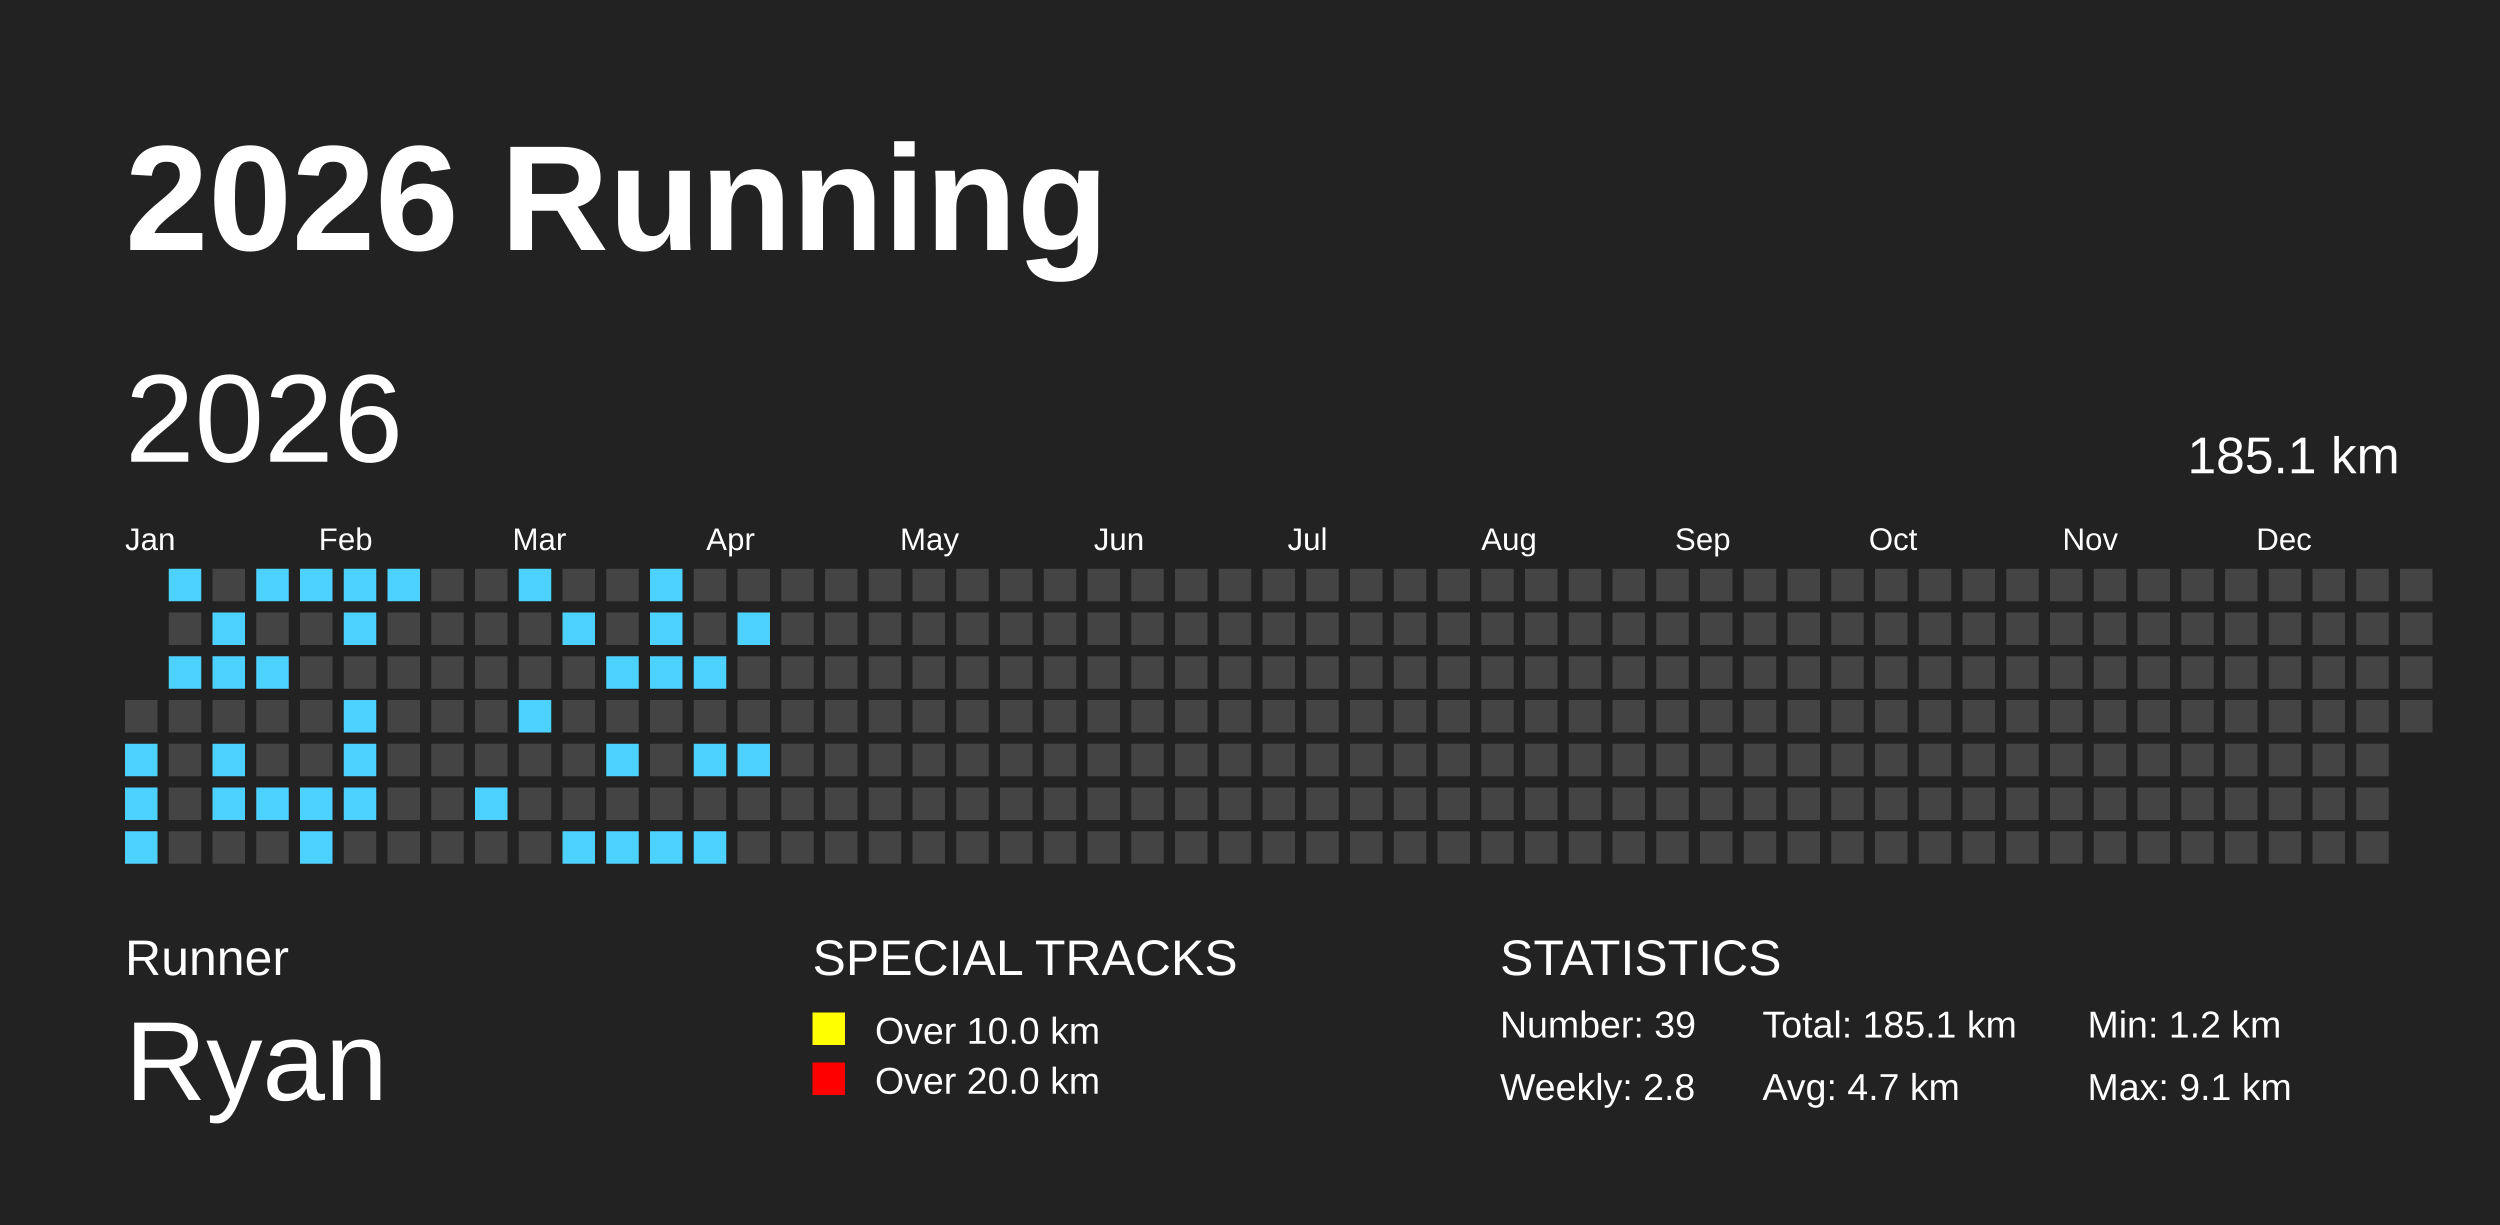
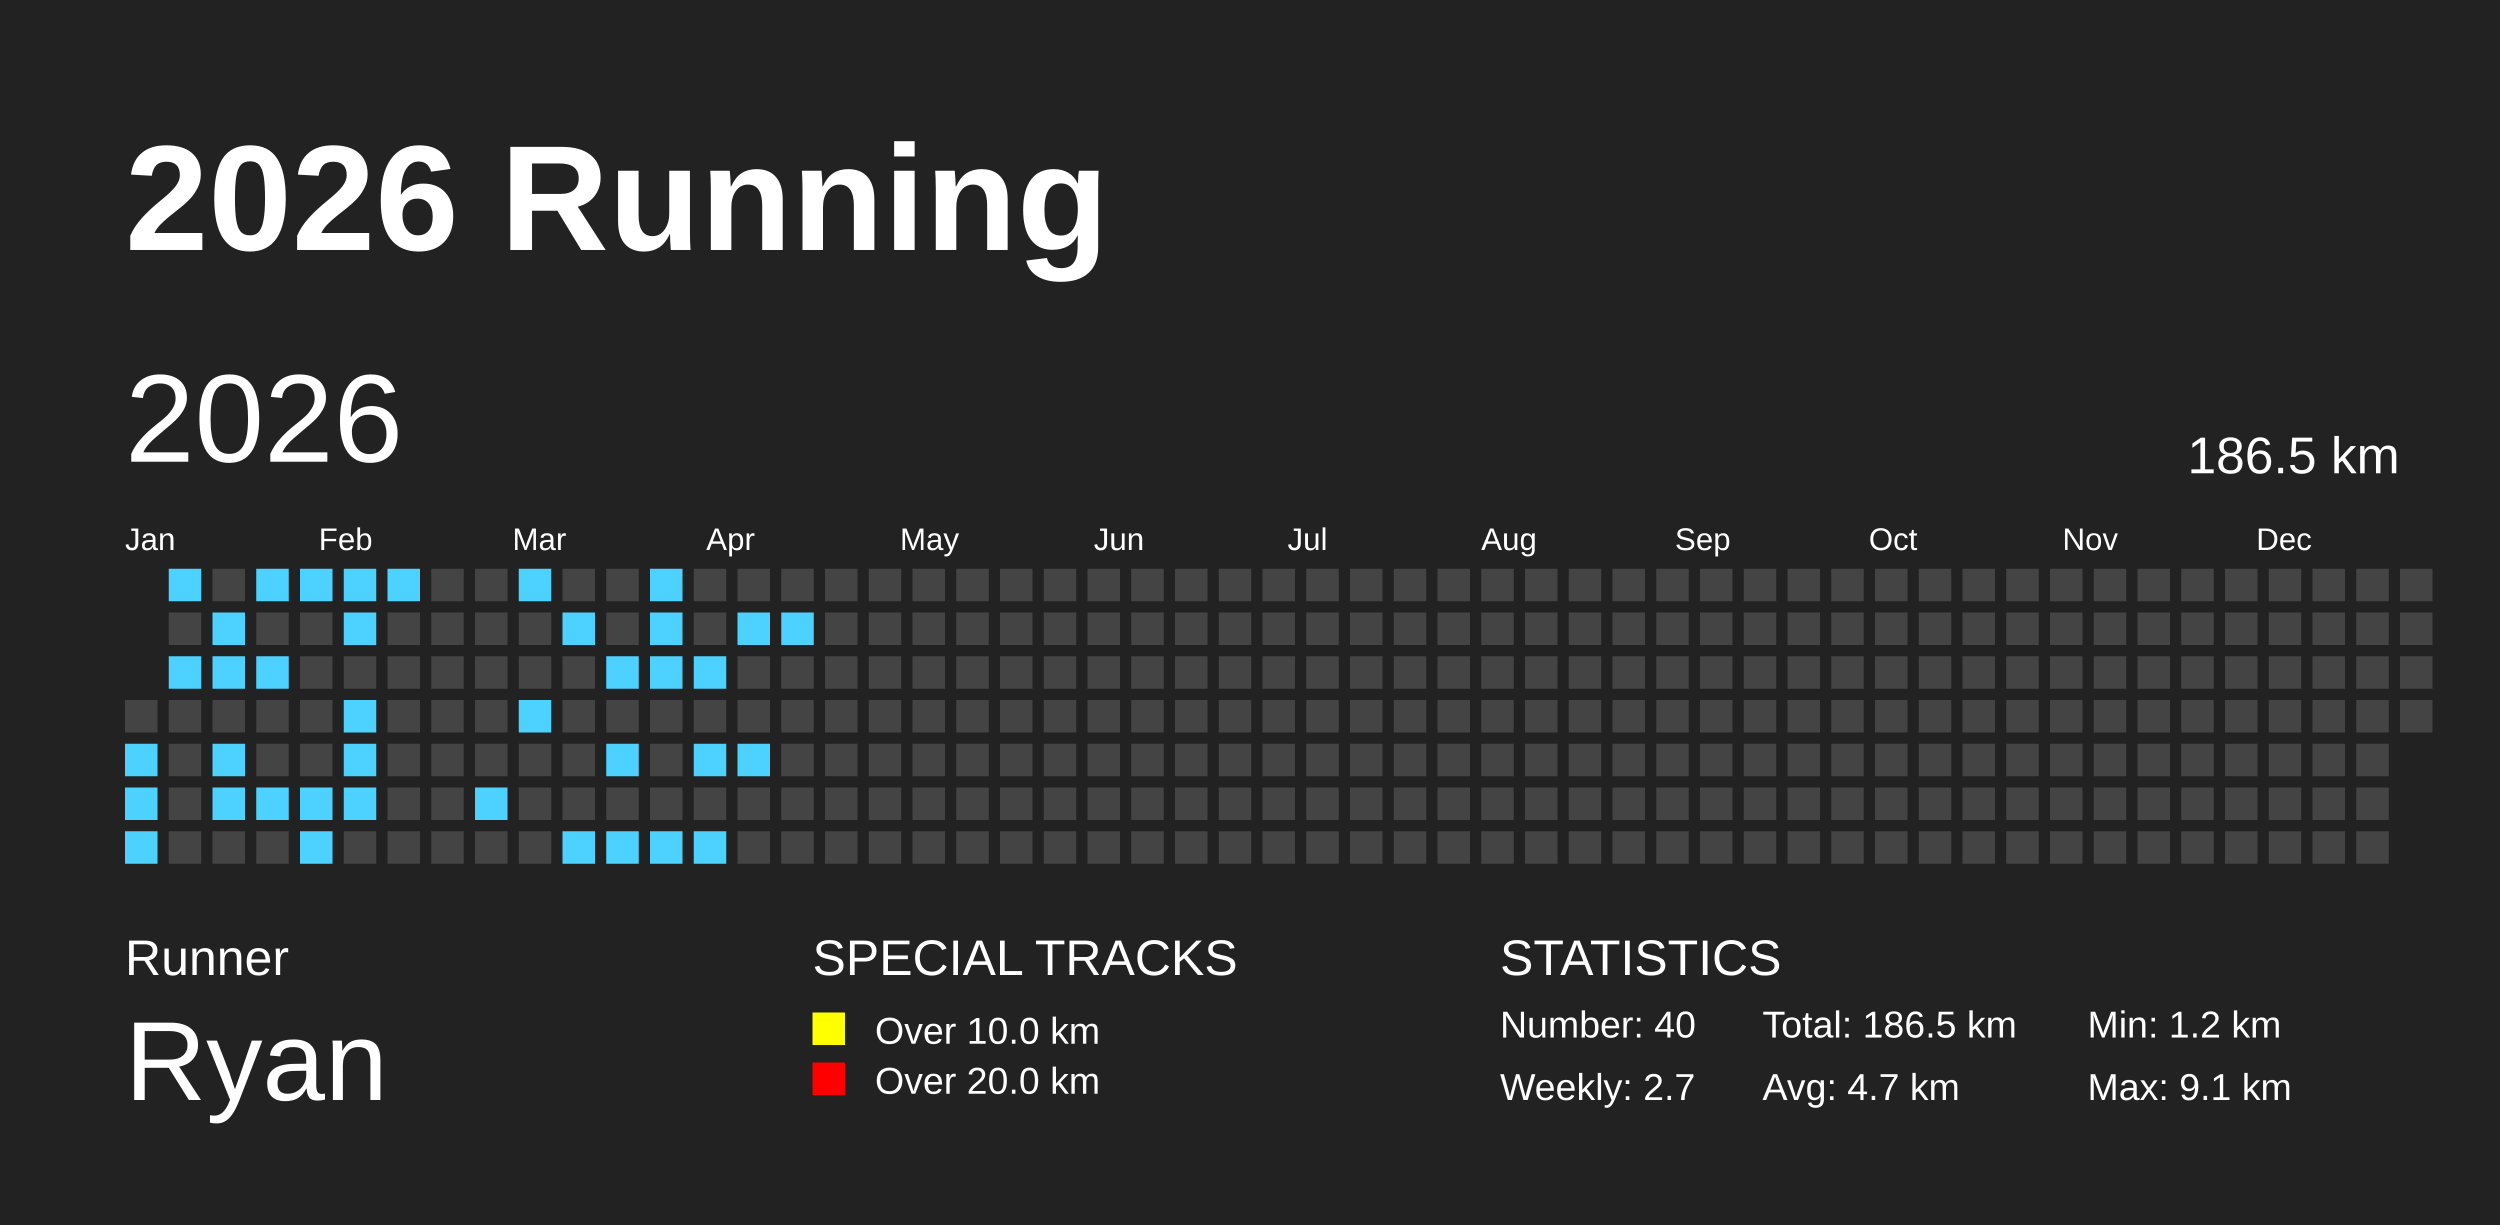
<svg xmlns="http://www.w3.org/2000/svg" baseProfile="full" height="98mm" version="1.1" viewBox="0,0,200,98" width="200mm">
  <defs />
  <rect fill="#222222" height="98" width="200" x="0" y="0" />
  <text fill="#FFFFFF" style="font-size:12px; font-family:Arial; font-weight:bold;" x="10" y="20">2026 Running</text>
  <text fill="#FFFFFF" style="font-size:4px; font-family:Arial" x="10" y="78">Runner</text>
  <text fill="#FFFFFF" style="font-size:9px; font-family:Arial" x="10" y="88">Ryan</text>
  <text fill="#FFFFFF" style="font-size:4px; font-family:Arial" x="65" y="78">SPECIAL TRACKS</text>
  <rect fill="yellow" height="2.6" width="2.6" x="65" y="81" />
  <text fill="#FFFFFF" style="font-size:3px; font-family:Arial" x="70" y="83.5">Over 10.0 km</text>
  <rect fill="red" height="2.6" width="2.6" x="65" y="85" />
  <text fill="#FFFFFF" style="font-size:3px; font-family:Arial" x="70" y="87.5">Over 20.0 km</text>
  <text fill="#FFFFFF" style="font-size:4px; font-family:Arial" x="120" y="78">STATISTICS</text>
-   <text fill="#FFFFFF" style="font-size:3px; font-family:Arial" x="120" y="83">Number: 39</text>
-   <text fill="#FFFFFF" style="font-size:3px; font-family:Arial" x="120" y="88">Weekly: 2.8</text>
-   <text fill="#FFFFFF" style="font-size:3px; font-family:Arial" x="141" y="83">Total: 185.1 km</text>
+   <text fill="#FFFFFF" style="font-size:3px; font-family:Arial" x="120" y="83">Number: 40</text>
+   <text fill="#FFFFFF" style="font-size:3px; font-family:Arial" x="120" y="88">Weekly: 2.7</text>
+   <text fill="#FFFFFF" style="font-size:3px; font-family:Arial" x="141" y="83">Total: 186.5 km</text>
  <text fill="#FFFFFF" style="font-size:3px; font-family:Arial" x="141" y="88">Avg: 4.7 km</text>
  <text fill="#FFFFFF" style="font-size:3px; font-family:Arial" x="167" y="83">Min: 1.2 km</text>
  <text fill="#FFFFFF" style="font-size:3px; font-family:Arial" x="167" y="88">Max: 9.1 km</text>
  <text dominant-baseline="hanging" fill="#FFFFFF" style="font-size:10.0px; font-family:Arial;" x="10" y="30">2026</text>
-   <text dominant-baseline="hanging" fill="#FFFFFF" style="font-size:4.125px; font-family:Arial;" x="175" y="35">185.1 km</text>
+   <text dominant-baseline="hanging" fill="#FFFFFF" style="font-size:4.125px; font-family:Arial;" x="175" y="35">186.5 km</text>
  <text fill="#FFFFFF" style="font-size:2.5px; font-family:Arial" x="10.0" y="44">Jan</text>
  <text fill="#FFFFFF" style="font-size:2.5px; font-family:Arial" x="25.5" y="44">Feb</text>
  <text fill="#FFFFFF" style="font-size:2.5px; font-family:Arial" x="41.0" y="44">Mar</text>
  <text fill="#FFFFFF" style="font-size:2.5px; font-family:Arial" x="56.5" y="44">Apr</text>
  <text fill="#FFFFFF" style="font-size:2.5px; font-family:Arial" x="72.0" y="44">May</text>
  <text fill="#FFFFFF" style="font-size:2.5px; font-family:Arial" x="87.5" y="44">Jun</text>
  <text fill="#FFFFFF" style="font-size:2.5px; font-family:Arial" x="103.0" y="44">Jul</text>
  <text fill="#FFFFFF" style="font-size:2.5px; font-family:Arial" x="118.5" y="44">Aug</text>
  <text fill="#FFFFFF" style="font-size:2.5px; font-family:Arial" x="134.0" y="44">Sep</text>
  <text fill="#FFFFFF" style="font-size:2.5px; font-family:Arial" x="149.5" y="44">Oct</text>
  <text fill="#FFFFFF" style="font-size:2.5px; font-family:Arial" x="165.0" y="44">Nov</text>
  <text fill="#FFFFFF" style="font-size:2.5px; font-family:Arial" x="180.5" y="44">Dec</text>
  <rect fill="#444444" height="2.6" width="2.6" x="10.0" y="56.0" />
  <rect fill="#4DD2FF" height="2.6" width="2.6" x="10.0" y="59.5" />
  <rect fill="#4DD2FF" height="2.6" width="2.6" x="10.0" y="63.0" />
  <rect fill="#4DD2FF" height="2.6" width="2.6" x="10.0" y="66.5" />
  <rect fill="#4DD2FF" height="2.6" width="2.6" x="13.5" y="45.5" />
  <rect fill="#444444" height="2.6" width="2.6" x="13.5" y="49.0" />
  <rect fill="#4DD2FF" height="2.6" width="2.6" x="13.5" y="52.5" />
  <rect fill="#444444" height="2.6" width="2.6" x="13.5" y="56.0" />
  <rect fill="#444444" height="2.6" width="2.6" x="13.5" y="59.5" />
  <rect fill="#444444" height="2.6" width="2.6" x="13.5" y="63.0" />
  <rect fill="#444444" height="2.6" width="2.6" x="13.5" y="66.5" />
  <rect fill="#444444" height="2.6" width="2.6" x="17.0" y="45.5" />
  <rect fill="#4DD2FF" height="2.6" width="2.6" x="17.0" y="49.0" />
  <rect fill="#4DD2FF" height="2.6" width="2.6" x="17.0" y="52.5" />
  <rect fill="#444444" height="2.6" width="2.6" x="17.0" y="56.0" />
  <rect fill="#4DD2FF" height="2.6" width="2.6" x="17.0" y="59.5" />
  <rect fill="#4DD2FF" height="2.6" width="2.6" x="17.0" y="63.0" />
  <rect fill="#444444" height="2.6" width="2.6" x="17.0" y="66.5" />
  <rect fill="#4DD2FF" height="2.6" width="2.6" x="20.5" y="45.5" />
  <rect fill="#444444" height="2.6" width="2.6" x="20.5" y="49.0" />
  <rect fill="#4DD2FF" height="2.6" width="2.6" x="20.5" y="52.5" />
  <rect fill="#444444" height="2.6" width="2.6" x="20.5" y="56.0" />
  <rect fill="#444444" height="2.6" width="2.6" x="20.5" y="59.5" />
  <rect fill="#4DD2FF" height="2.6" width="2.6" x="20.5" y="63.0" />
  <rect fill="#444444" height="2.6" width="2.6" x="20.5" y="66.5" />
  <rect fill="#4DD2FF" height="2.6" width="2.6" x="24.0" y="45.5" />
  <rect fill="#444444" height="2.6" width="2.6" x="24.0" y="49.0" />
  <rect fill="#444444" height="2.6" width="2.6" x="24.0" y="52.5" />
  <rect fill="#444444" height="2.6" width="2.6" x="24.0" y="56.0" />
  <rect fill="#444444" height="2.6" width="2.6" x="24.0" y="59.5" />
  <rect fill="#4DD2FF" height="2.6" width="2.6" x="24.0" y="63.0" />
  <rect fill="#4DD2FF" height="2.6" width="2.6" x="24.0" y="66.5" />
  <rect fill="#4DD2FF" height="2.6" width="2.6" x="27.5" y="45.5" />
  <rect fill="#4DD2FF" height="2.6" width="2.6" x="27.5" y="49.0" />
  <rect fill="#444444" height="2.6" width="2.6" x="27.5" y="52.5" />
  <rect fill="#4DD2FF" height="2.6" width="2.6" x="27.5" y="56.0" />
  <rect fill="#4DD2FF" height="2.6" width="2.6" x="27.5" y="59.5" />
  <rect fill="#4DD2FF" height="2.6" width="2.6" x="27.5" y="63.0" />
  <rect fill="#444444" height="2.6" width="2.6" x="27.5" y="66.5" />
  <rect fill="#4DD2FF" height="2.6" width="2.6" x="31.0" y="45.5" />
  <rect fill="#444444" height="2.6" width="2.6" x="31.0" y="49.0" />
  <rect fill="#444444" height="2.6" width="2.6" x="31.0" y="52.5" />
  <rect fill="#444444" height="2.6" width="2.6" x="31.0" y="56.0" />
  <rect fill="#444444" height="2.6" width="2.6" x="31.0" y="59.5" />
  <rect fill="#444444" height="2.6" width="2.6" x="31.0" y="63.0" />
  <rect fill="#444444" height="2.6" width="2.6" x="31.0" y="66.5" />
  <rect fill="#444444" height="2.6" width="2.6" x="34.5" y="45.5" />
  <rect fill="#444444" height="2.6" width="2.6" x="34.5" y="49.0" />
  <rect fill="#444444" height="2.6" width="2.6" x="34.5" y="52.5" />
  <rect fill="#444444" height="2.6" width="2.6" x="34.5" y="56.0" />
  <rect fill="#444444" height="2.6" width="2.6" x="34.5" y="59.5" />
  <rect fill="#444444" height="2.6" width="2.6" x="34.5" y="63.0" />
  <rect fill="#444444" height="2.6" width="2.6" x="34.5" y="66.5" />
  <rect fill="#444444" height="2.6" width="2.6" x="38.0" y="45.5" />
  <rect fill="#444444" height="2.6" width="2.6" x="38.0" y="49.0" />
  <rect fill="#444444" height="2.6" width="2.6" x="38.0" y="52.5" />
  <rect fill="#444444" height="2.6" width="2.6" x="38.0" y="56.0" />
  <rect fill="#444444" height="2.6" width="2.6" x="38.0" y="59.5" />
  <rect fill="#4DD2FF" height="2.6" width="2.6" x="38.0" y="63.0" />
  <rect fill="#444444" height="2.6" width="2.6" x="38.0" y="66.5" />
  <rect fill="#4DD2FF" height="2.6" width="2.6" x="41.5" y="45.5" />
  <rect fill="#444444" height="2.6" width="2.6" x="41.5" y="49.0" />
  <rect fill="#444444" height="2.6" width="2.6" x="41.5" y="52.5" />
  <rect fill="#4DD2FF" height="2.6" width="2.6" x="41.5" y="56.0" />
  <rect fill="#444444" height="2.6" width="2.6" x="41.5" y="59.5" />
  <rect fill="#444444" height="2.6" width="2.6" x="41.5" y="63.0" />
  <rect fill="#444444" height="2.6" width="2.6" x="41.5" y="66.5" />
  <rect fill="#444444" height="2.6" width="2.6" x="45.0" y="45.5" />
  <rect fill="#4DD2FF" height="2.6" width="2.6" x="45.0" y="49.0" />
  <rect fill="#444444" height="2.6" width="2.6" x="45.0" y="52.5" />
  <rect fill="#444444" height="2.6" width="2.6" x="45.0" y="56.0" />
  <rect fill="#444444" height="2.6" width="2.6" x="45.0" y="59.5" />
  <rect fill="#444444" height="2.6" width="2.6" x="45.0" y="63.0" />
  <rect fill="#4DD2FF" height="2.6" width="2.6" x="45.0" y="66.5" />
  <rect fill="#444444" height="2.6" width="2.6" x="48.5" y="45.5" />
  <rect fill="#444444" height="2.6" width="2.6" x="48.5" y="49.0" />
  <rect fill="#4DD2FF" height="2.6" width="2.6" x="48.5" y="52.5" />
  <rect fill="#444444" height="2.6" width="2.6" x="48.5" y="56.0" />
  <rect fill="#4DD2FF" height="2.6" width="2.6" x="48.5" y="59.5" />
  <rect fill="#444444" height="2.6" width="2.6" x="48.5" y="63.0" />
  <rect fill="#4DD2FF" height="2.6" width="2.6" x="48.5" y="66.5" />
  <rect fill="#4DD2FF" height="2.6" width="2.6" x="52.0" y="45.5" />
  <rect fill="#4DD2FF" height="2.6" width="2.6" x="52.0" y="49.0" />
  <rect fill="#4DD2FF" height="2.6" width="2.6" x="52.0" y="52.5" />
  <rect fill="#444444" height="2.6" width="2.6" x="52.0" y="56.0" />
  <rect fill="#444444" height="2.6" width="2.6" x="52.0" y="59.5" />
  <rect fill="#444444" height="2.6" width="2.6" x="52.0" y="63.0" />
  <rect fill="#4DD2FF" height="2.6" width="2.6" x="52.0" y="66.5" />
  <rect fill="#444444" height="2.6" width="2.6" x="55.5" y="45.5" />
  <rect fill="#444444" height="2.6" width="2.6" x="55.5" y="49.0" />
  <rect fill="#4DD2FF" height="2.6" width="2.6" x="55.5" y="52.5" />
  <rect fill="#444444" height="2.6" width="2.6" x="55.5" y="56.0" />
  <rect fill="#4DD2FF" height="2.6" width="2.6" x="55.5" y="59.5" />
  <rect fill="#444444" height="2.6" width="2.6" x="55.5" y="63.0" />
  <rect fill="#4DD2FF" height="2.6" width="2.6" x="55.5" y="66.5" />
  <rect fill="#444444" height="2.6" width="2.6" x="59.0" y="45.5" />
  <rect fill="#4DD2FF" height="2.6" width="2.6" x="59.0" y="49.0" />
  <rect fill="#444444" height="2.6" width="2.6" x="59.0" y="52.5" />
  <rect fill="#444444" height="2.6" width="2.6" x="59.0" y="56.0" />
  <rect fill="#4DD2FF" height="2.6" width="2.6" x="59.0" y="59.5" />
  <rect fill="#444444" height="2.6" width="2.6" x="59.0" y="63.0" />
  <rect fill="#444444" height="2.6" width="2.6" x="59.0" y="66.5" />
  <rect fill="#444444" height="2.6" width="2.6" x="62.5" y="45.5" />
-   <rect fill="#444444" height="2.6" width="2.6" x="62.5" y="49.0" />
+   <rect fill="#4DD2FF" height="2.6" width="2.6" x="62.5" y="49.0" />
  <rect fill="#444444" height="2.6" width="2.6" x="62.5" y="52.5" />
  <rect fill="#444444" height="2.6" width="2.6" x="62.5" y="56.0" />
  <rect fill="#444444" height="2.6" width="2.6" x="62.5" y="59.5" />
  <rect fill="#444444" height="2.6" width="2.6" x="62.5" y="63.0" />
  <rect fill="#444444" height="2.6" width="2.6" x="62.5" y="66.5" />
  <rect fill="#444444" height="2.6" width="2.6" x="66.0" y="45.5" />
  <rect fill="#444444" height="2.6" width="2.6" x="66.0" y="49.0" />
  <rect fill="#444444" height="2.6" width="2.6" x="66.0" y="52.5" />
  <rect fill="#444444" height="2.6" width="2.6" x="66.0" y="56.0" />
  <rect fill="#444444" height="2.6" width="2.6" x="66.0" y="59.5" />
  <rect fill="#444444" height="2.6" width="2.6" x="66.0" y="63.0" />
  <rect fill="#444444" height="2.6" width="2.6" x="66.0" y="66.5" />
  <rect fill="#444444" height="2.6" width="2.6" x="69.5" y="45.5" />
  <rect fill="#444444" height="2.6" width="2.6" x="69.5" y="49.0" />
  <rect fill="#444444" height="2.6" width="2.6" x="69.5" y="52.5" />
  <rect fill="#444444" height="2.6" width="2.6" x="69.5" y="56.0" />
  <rect fill="#444444" height="2.6" width="2.6" x="69.5" y="59.5" />
  <rect fill="#444444" height="2.6" width="2.6" x="69.5" y="63.0" />
  <rect fill="#444444" height="2.6" width="2.6" x="69.5" y="66.5" />
  <rect fill="#444444" height="2.6" width="2.6" x="73.0" y="45.5" />
  <rect fill="#444444" height="2.6" width="2.6" x="73.0" y="49.0" />
  <rect fill="#444444" height="2.6" width="2.6" x="73.0" y="52.5" />
  <rect fill="#444444" height="2.6" width="2.6" x="73.0" y="56.0" />
  <rect fill="#444444" height="2.6" width="2.6" x="73.0" y="59.5" />
  <rect fill="#444444" height="2.6" width="2.6" x="73.0" y="63.0" />
  <rect fill="#444444" height="2.6" width="2.6" x="73.0" y="66.5" />
  <rect fill="#444444" height="2.6" width="2.6" x="76.5" y="45.5" />
  <rect fill="#444444" height="2.6" width="2.6" x="76.5" y="49.0" />
  <rect fill="#444444" height="2.6" width="2.6" x="76.5" y="52.5" />
  <rect fill="#444444" height="2.6" width="2.6" x="76.5" y="56.0" />
  <rect fill="#444444" height="2.6" width="2.6" x="76.5" y="59.5" />
  <rect fill="#444444" height="2.6" width="2.6" x="76.5" y="63.0" />
  <rect fill="#444444" height="2.6" width="2.6" x="76.5" y="66.5" />
  <rect fill="#444444" height="2.6" width="2.6" x="80.0" y="45.5" />
  <rect fill="#444444" height="2.6" width="2.6" x="80.0" y="49.0" />
  <rect fill="#444444" height="2.6" width="2.6" x="80.0" y="52.5" />
  <rect fill="#444444" height="2.6" width="2.6" x="80.0" y="56.0" />
  <rect fill="#444444" height="2.6" width="2.6" x="80.0" y="59.5" />
  <rect fill="#444444" height="2.6" width="2.6" x="80.0" y="63.0" />
  <rect fill="#444444" height="2.6" width="2.6" x="80.0" y="66.5" />
  <rect fill="#444444" height="2.6" width="2.6" x="83.5" y="45.5" />
  <rect fill="#444444" height="2.6" width="2.6" x="83.5" y="49.0" />
  <rect fill="#444444" height="2.6" width="2.6" x="83.5" y="52.5" />
  <rect fill="#444444" height="2.6" width="2.6" x="83.5" y="56.0" />
  <rect fill="#444444" height="2.6" width="2.6" x="83.5" y="59.5" />
  <rect fill="#444444" height="2.6" width="2.6" x="83.5" y="63.0" />
  <rect fill="#444444" height="2.6" width="2.6" x="83.5" y="66.5" />
  <rect fill="#444444" height="2.6" width="2.6" x="87.0" y="45.5" />
  <rect fill="#444444" height="2.6" width="2.6" x="87.0" y="49.0" />
  <rect fill="#444444" height="2.6" width="2.6" x="87.0" y="52.5" />
  <rect fill="#444444" height="2.6" width="2.6" x="87.0" y="56.0" />
  <rect fill="#444444" height="2.6" width="2.6" x="87.0" y="59.5" />
  <rect fill="#444444" height="2.6" width="2.6" x="87.0" y="63.0" />
  <rect fill="#444444" height="2.6" width="2.6" x="87.0" y="66.5" />
  <rect fill="#444444" height="2.6" width="2.6" x="90.5" y="45.5" />
  <rect fill="#444444" height="2.6" width="2.6" x="90.5" y="49.0" />
  <rect fill="#444444" height="2.6" width="2.6" x="90.5" y="52.5" />
  <rect fill="#444444" height="2.6" width="2.6" x="90.5" y="56.0" />
  <rect fill="#444444" height="2.6" width="2.6" x="90.5" y="59.5" />
  <rect fill="#444444" height="2.6" width="2.6" x="90.5" y="63.0" />
  <rect fill="#444444" height="2.6" width="2.6" x="90.5" y="66.5" />
  <rect fill="#444444" height="2.6" width="2.6" x="94.0" y="45.5" />
  <rect fill="#444444" height="2.6" width="2.6" x="94.0" y="49.0" />
  <rect fill="#444444" height="2.6" width="2.6" x="94.0" y="52.5" />
  <rect fill="#444444" height="2.6" width="2.6" x="94.0" y="56.0" />
  <rect fill="#444444" height="2.6" width="2.6" x="94.0" y="59.5" />
  <rect fill="#444444" height="2.6" width="2.6" x="94.0" y="63.0" />
  <rect fill="#444444" height="2.6" width="2.6" x="94.0" y="66.5" />
  <rect fill="#444444" height="2.6" width="2.6" x="97.5" y="45.5" />
  <rect fill="#444444" height="2.6" width="2.6" x="97.5" y="49.0" />
  <rect fill="#444444" height="2.6" width="2.6" x="97.5" y="52.5" />
  <rect fill="#444444" height="2.6" width="2.6" x="97.5" y="56.0" />
  <rect fill="#444444" height="2.6" width="2.6" x="97.5" y="59.5" />
  <rect fill="#444444" height="2.6" width="2.6" x="97.5" y="63.0" />
  <rect fill="#444444" height="2.6" width="2.6" x="97.5" y="66.5" />
  <rect fill="#444444" height="2.6" width="2.6" x="101.0" y="45.5" />
  <rect fill="#444444" height="2.6" width="2.6" x="101.0" y="49.0" />
  <rect fill="#444444" height="2.6" width="2.6" x="101.0" y="52.5" />
  <rect fill="#444444" height="2.6" width="2.6" x="101.0" y="56.0" />
  <rect fill="#444444" height="2.6" width="2.6" x="101.0" y="59.5" />
  <rect fill="#444444" height="2.6" width="2.6" x="101.0" y="63.0" />
  <rect fill="#444444" height="2.6" width="2.6" x="101.0" y="66.5" />
  <rect fill="#444444" height="2.6" width="2.6" x="104.5" y="45.5" />
  <rect fill="#444444" height="2.6" width="2.6" x="104.5" y="49.0" />
  <rect fill="#444444" height="2.6" width="2.6" x="104.5" y="52.5" />
  <rect fill="#444444" height="2.6" width="2.6" x="104.5" y="56.0" />
  <rect fill="#444444" height="2.6" width="2.6" x="104.5" y="59.5" />
  <rect fill="#444444" height="2.6" width="2.6" x="104.5" y="63.0" />
  <rect fill="#444444" height="2.6" width="2.6" x="104.5" y="66.5" />
  <rect fill="#444444" height="2.6" width="2.6" x="108.0" y="45.5" />
  <rect fill="#444444" height="2.6" width="2.6" x="108.0" y="49.0" />
  <rect fill="#444444" height="2.6" width="2.6" x="108.0" y="52.5" />
  <rect fill="#444444" height="2.6" width="2.6" x="108.0" y="56.0" />
  <rect fill="#444444" height="2.6" width="2.6" x="108.0" y="59.5" />
  <rect fill="#444444" height="2.6" width="2.6" x="108.0" y="63.0" />
  <rect fill="#444444" height="2.6" width="2.6" x="108.0" y="66.5" />
  <rect fill="#444444" height="2.6" width="2.6" x="111.5" y="45.5" />
  <rect fill="#444444" height="2.6" width="2.6" x="111.5" y="49.0" />
  <rect fill="#444444" height="2.6" width="2.6" x="111.5" y="52.5" />
  <rect fill="#444444" height="2.6" width="2.6" x="111.5" y="56.0" />
  <rect fill="#444444" height="2.6" width="2.6" x="111.5" y="59.5" />
  <rect fill="#444444" height="2.6" width="2.6" x="111.5" y="63.0" />
  <rect fill="#444444" height="2.6" width="2.6" x="111.5" y="66.5" />
  <rect fill="#444444" height="2.6" width="2.6" x="115.0" y="45.5" />
  <rect fill="#444444" height="2.6" width="2.6" x="115.0" y="49.0" />
  <rect fill="#444444" height="2.6" width="2.6" x="115.0" y="52.5" />
  <rect fill="#444444" height="2.6" width="2.6" x="115.0" y="56.0" />
  <rect fill="#444444" height="2.6" width="2.6" x="115.0" y="59.5" />
  <rect fill="#444444" height="2.6" width="2.6" x="115.0" y="63.0" />
  <rect fill="#444444" height="2.6" width="2.6" x="115.0" y="66.5" />
  <rect fill="#444444" height="2.6" width="2.6" x="118.5" y="45.5" />
  <rect fill="#444444" height="2.6" width="2.6" x="118.5" y="49.0" />
  <rect fill="#444444" height="2.6" width="2.6" x="118.5" y="52.5" />
  <rect fill="#444444" height="2.6" width="2.6" x="118.5" y="56.0" />
  <rect fill="#444444" height="2.6" width="2.6" x="118.5" y="59.5" />
  <rect fill="#444444" height="2.6" width="2.6" x="118.5" y="63.0" />
  <rect fill="#444444" height="2.6" width="2.6" x="118.5" y="66.5" />
  <rect fill="#444444" height="2.6" width="2.6" x="122.0" y="45.5" />
  <rect fill="#444444" height="2.6" width="2.6" x="122.0" y="49.0" />
  <rect fill="#444444" height="2.6" width="2.6" x="122.0" y="52.5" />
  <rect fill="#444444" height="2.6" width="2.6" x="122.0" y="56.0" />
  <rect fill="#444444" height="2.6" width="2.6" x="122.0" y="59.5" />
  <rect fill="#444444" height="2.6" width="2.6" x="122.0" y="63.0" />
  <rect fill="#444444" height="2.6" width="2.6" x="122.0" y="66.5" />
  <rect fill="#444444" height="2.6" width="2.6" x="125.5" y="45.5" />
  <rect fill="#444444" height="2.6" width="2.6" x="125.5" y="49.0" />
  <rect fill="#444444" height="2.6" width="2.6" x="125.5" y="52.5" />
  <rect fill="#444444" height="2.6" width="2.6" x="125.5" y="56.0" />
  <rect fill="#444444" height="2.6" width="2.6" x="125.5" y="59.5" />
  <rect fill="#444444" height="2.6" width="2.6" x="125.5" y="63.0" />
  <rect fill="#444444" height="2.6" width="2.6" x="125.5" y="66.5" />
  <rect fill="#444444" height="2.6" width="2.6" x="129.0" y="45.5" />
  <rect fill="#444444" height="2.6" width="2.6" x="129.0" y="49.0" />
  <rect fill="#444444" height="2.6" width="2.6" x="129.0" y="52.5" />
  <rect fill="#444444" height="2.6" width="2.6" x="129.0" y="56.0" />
  <rect fill="#444444" height="2.6" width="2.6" x="129.0" y="59.5" />
  <rect fill="#444444" height="2.6" width="2.6" x="129.0" y="63.0" />
  <rect fill="#444444" height="2.6" width="2.6" x="129.0" y="66.5" />
  <rect fill="#444444" height="2.6" width="2.6" x="132.5" y="45.5" />
  <rect fill="#444444" height="2.6" width="2.6" x="132.5" y="49.0" />
  <rect fill="#444444" height="2.6" width="2.6" x="132.5" y="52.5" />
  <rect fill="#444444" height="2.6" width="2.6" x="132.5" y="56.0" />
  <rect fill="#444444" height="2.6" width="2.6" x="132.5" y="59.5" />
  <rect fill="#444444" height="2.6" width="2.6" x="132.5" y="63.0" />
  <rect fill="#444444" height="2.6" width="2.6" x="132.5" y="66.5" />
  <rect fill="#444444" height="2.6" width="2.6" x="136.0" y="45.5" />
  <rect fill="#444444" height="2.6" width="2.6" x="136.0" y="49.0" />
  <rect fill="#444444" height="2.6" width="2.6" x="136.0" y="52.5" />
  <rect fill="#444444" height="2.6" width="2.6" x="136.0" y="56.0" />
  <rect fill="#444444" height="2.6" width="2.6" x="136.0" y="59.5" />
  <rect fill="#444444" height="2.6" width="2.6" x="136.0" y="63.0" />
  <rect fill="#444444" height="2.6" width="2.6" x="136.0" y="66.5" />
  <rect fill="#444444" height="2.6" width="2.6" x="139.5" y="45.5" />
  <rect fill="#444444" height="2.6" width="2.6" x="139.5" y="49.0" />
  <rect fill="#444444" height="2.6" width="2.6" x="139.5" y="52.5" />
  <rect fill="#444444" height="2.6" width="2.6" x="139.5" y="56.0" />
  <rect fill="#444444" height="2.6" width="2.6" x="139.5" y="59.5" />
  <rect fill="#444444" height="2.6" width="2.6" x="139.5" y="63.0" />
  <rect fill="#444444" height="2.6" width="2.6" x="139.5" y="66.5" />
  <rect fill="#444444" height="2.6" width="2.6" x="143.0" y="45.5" />
  <rect fill="#444444" height="2.6" width="2.6" x="143.0" y="49.0" />
  <rect fill="#444444" height="2.6" width="2.6" x="143.0" y="52.5" />
  <rect fill="#444444" height="2.6" width="2.6" x="143.0" y="56.0" />
  <rect fill="#444444" height="2.6" width="2.6" x="143.0" y="59.5" />
  <rect fill="#444444" height="2.6" width="2.6" x="143.0" y="63.0" />
  <rect fill="#444444" height="2.6" width="2.6" x="143.0" y="66.5" />
  <rect fill="#444444" height="2.6" width="2.6" x="146.5" y="45.5" />
  <rect fill="#444444" height="2.6" width="2.6" x="146.5" y="49.0" />
  <rect fill="#444444" height="2.6" width="2.6" x="146.5" y="52.5" />
  <rect fill="#444444" height="2.6" width="2.6" x="146.5" y="56.0" />
  <rect fill="#444444" height="2.6" width="2.6" x="146.5" y="59.5" />
  <rect fill="#444444" height="2.6" width="2.6" x="146.5" y="63.0" />
  <rect fill="#444444" height="2.6" width="2.6" x="146.5" y="66.5" />
  <rect fill="#444444" height="2.6" width="2.6" x="150.0" y="45.5" />
  <rect fill="#444444" height="2.6" width="2.6" x="150.0" y="49.0" />
  <rect fill="#444444" height="2.6" width="2.6" x="150.0" y="52.5" />
  <rect fill="#444444" height="2.6" width="2.6" x="150.0" y="56.0" />
  <rect fill="#444444" height="2.6" width="2.6" x="150.0" y="59.5" />
  <rect fill="#444444" height="2.6" width="2.6" x="150.0" y="63.0" />
  <rect fill="#444444" height="2.6" width="2.6" x="150.0" y="66.5" />
  <rect fill="#444444" height="2.6" width="2.6" x="153.5" y="45.5" />
  <rect fill="#444444" height="2.6" width="2.6" x="153.5" y="49.0" />
  <rect fill="#444444" height="2.6" width="2.6" x="153.5" y="52.5" />
  <rect fill="#444444" height="2.6" width="2.6" x="153.5" y="56.0" />
  <rect fill="#444444" height="2.6" width="2.6" x="153.5" y="59.5" />
  <rect fill="#444444" height="2.6" width="2.6" x="153.5" y="63.0" />
  <rect fill="#444444" height="2.6" width="2.6" x="153.5" y="66.5" />
  <rect fill="#444444" height="2.6" width="2.6" x="157.0" y="45.5" />
  <rect fill="#444444" height="2.6" width="2.6" x="157.0" y="49.0" />
  <rect fill="#444444" height="2.6" width="2.6" x="157.0" y="52.5" />
  <rect fill="#444444" height="2.6" width="2.6" x="157.0" y="56.0" />
  <rect fill="#444444" height="2.6" width="2.6" x="157.0" y="59.5" />
  <rect fill="#444444" height="2.6" width="2.6" x="157.0" y="63.0" />
  <rect fill="#444444" height="2.6" width="2.6" x="157.0" y="66.5" />
  <rect fill="#444444" height="2.6" width="2.6" x="160.5" y="45.5" />
  <rect fill="#444444" height="2.6" width="2.6" x="160.5" y="49.0" />
  <rect fill="#444444" height="2.6" width="2.6" x="160.5" y="52.5" />
  <rect fill="#444444" height="2.6" width="2.6" x="160.5" y="56.0" />
  <rect fill="#444444" height="2.6" width="2.6" x="160.5" y="59.5" />
  <rect fill="#444444" height="2.6" width="2.6" x="160.5" y="63.0" />
  <rect fill="#444444" height="2.6" width="2.6" x="160.5" y="66.5" />
  <rect fill="#444444" height="2.6" width="2.6" x="164.0" y="45.5" />
  <rect fill="#444444" height="2.6" width="2.6" x="164.0" y="49.0" />
  <rect fill="#444444" height="2.6" width="2.6" x="164.0" y="52.5" />
  <rect fill="#444444" height="2.6" width="2.6" x="164.0" y="56.0" />
  <rect fill="#444444" height="2.6" width="2.6" x="164.0" y="59.5" />
  <rect fill="#444444" height="2.6" width="2.6" x="164.0" y="63.0" />
  <rect fill="#444444" height="2.6" width="2.6" x="164.0" y="66.5" />
  <rect fill="#444444" height="2.6" width="2.6" x="167.5" y="45.5" />
  <rect fill="#444444" height="2.6" width="2.6" x="167.5" y="49.0" />
  <rect fill="#444444" height="2.6" width="2.6" x="167.5" y="52.5" />
  <rect fill="#444444" height="2.6" width="2.6" x="167.5" y="56.0" />
  <rect fill="#444444" height="2.6" width="2.6" x="167.5" y="59.5" />
  <rect fill="#444444" height="2.6" width="2.6" x="167.5" y="63.0" />
  <rect fill="#444444" height="2.6" width="2.6" x="167.5" y="66.5" />
  <rect fill="#444444" height="2.6" width="2.6" x="171.0" y="45.5" />
  <rect fill="#444444" height="2.6" width="2.6" x="171.0" y="49.0" />
  <rect fill="#444444" height="2.6" width="2.6" x="171.0" y="52.5" />
  <rect fill="#444444" height="2.6" width="2.6" x="171.0" y="56.0" />
  <rect fill="#444444" height="2.6" width="2.6" x="171.0" y="59.5" />
  <rect fill="#444444" height="2.6" width="2.6" x="171.0" y="63.0" />
  <rect fill="#444444" height="2.6" width="2.6" x="171.0" y="66.5" />
  <rect fill="#444444" height="2.6" width="2.6" x="174.5" y="45.5" />
  <rect fill="#444444" height="2.6" width="2.6" x="174.5" y="49.0" />
  <rect fill="#444444" height="2.6" width="2.6" x="174.5" y="52.5" />
  <rect fill="#444444" height="2.6" width="2.6" x="174.5" y="56.0" />
  <rect fill="#444444" height="2.6" width="2.6" x="174.5" y="59.5" />
  <rect fill="#444444" height="2.6" width="2.6" x="174.5" y="63.0" />
  <rect fill="#444444" height="2.6" width="2.6" x="174.5" y="66.5" />
  <rect fill="#444444" height="2.6" width="2.6" x="178.0" y="45.5" />
  <rect fill="#444444" height="2.6" width="2.6" x="178.0" y="49.0" />
  <rect fill="#444444" height="2.6" width="2.6" x="178.0" y="52.5" />
  <rect fill="#444444" height="2.6" width="2.6" x="178.0" y="56.0" />
  <rect fill="#444444" height="2.6" width="2.6" x="178.0" y="59.5" />
  <rect fill="#444444" height="2.6" width="2.6" x="178.0" y="63.0" />
  <rect fill="#444444" height="2.6" width="2.6" x="178.0" y="66.5" />
  <rect fill="#444444" height="2.6" width="2.6" x="181.5" y="45.5" />
  <rect fill="#444444" height="2.6" width="2.6" x="181.5" y="49.0" />
  <rect fill="#444444" height="2.6" width="2.6" x="181.5" y="52.5" />
  <rect fill="#444444" height="2.6" width="2.6" x="181.5" y="56.0" />
  <rect fill="#444444" height="2.6" width="2.6" x="181.5" y="59.5" />
  <rect fill="#444444" height="2.6" width="2.6" x="181.5" y="63.0" />
  <rect fill="#444444" height="2.6" width="2.6" x="181.5" y="66.5" />
  <rect fill="#444444" height="2.6" width="2.6" x="185.0" y="45.5" />
  <rect fill="#444444" height="2.6" width="2.6" x="185.0" y="49.0" />
  <rect fill="#444444" height="2.6" width="2.6" x="185.0" y="52.5" />
  <rect fill="#444444" height="2.6" width="2.6" x="185.0" y="56.0" />
  <rect fill="#444444" height="2.6" width="2.6" x="185.0" y="59.5" />
  <rect fill="#444444" height="2.6" width="2.6" x="185.0" y="63.0" />
  <rect fill="#444444" height="2.6" width="2.6" x="185.0" y="66.5" />
  <rect fill="#444444" height="2.6" width="2.6" x="188.5" y="45.5" />
  <rect fill="#444444" height="2.6" width="2.6" x="188.5" y="49.0" />
  <rect fill="#444444" height="2.6" width="2.6" x="188.5" y="52.5" />
  <rect fill="#444444" height="2.6" width="2.6" x="188.5" y="56.0" />
  <rect fill="#444444" height="2.6" width="2.6" x="188.5" y="59.5" />
  <rect fill="#444444" height="2.6" width="2.6" x="188.5" y="63.0" />
  <rect fill="#444444" height="2.6" width="2.6" x="188.5" y="66.5" />
  <rect fill="#444444" height="2.6" width="2.6" x="192.0" y="45.5" />
  <rect fill="#444444" height="2.6" width="2.6" x="192.0" y="49.0" />
  <rect fill="#444444" height="2.6" width="2.6" x="192.0" y="52.5" />
  <rect fill="#444444" height="2.6" width="2.6" x="192.0" y="56.0" />
</svg>
